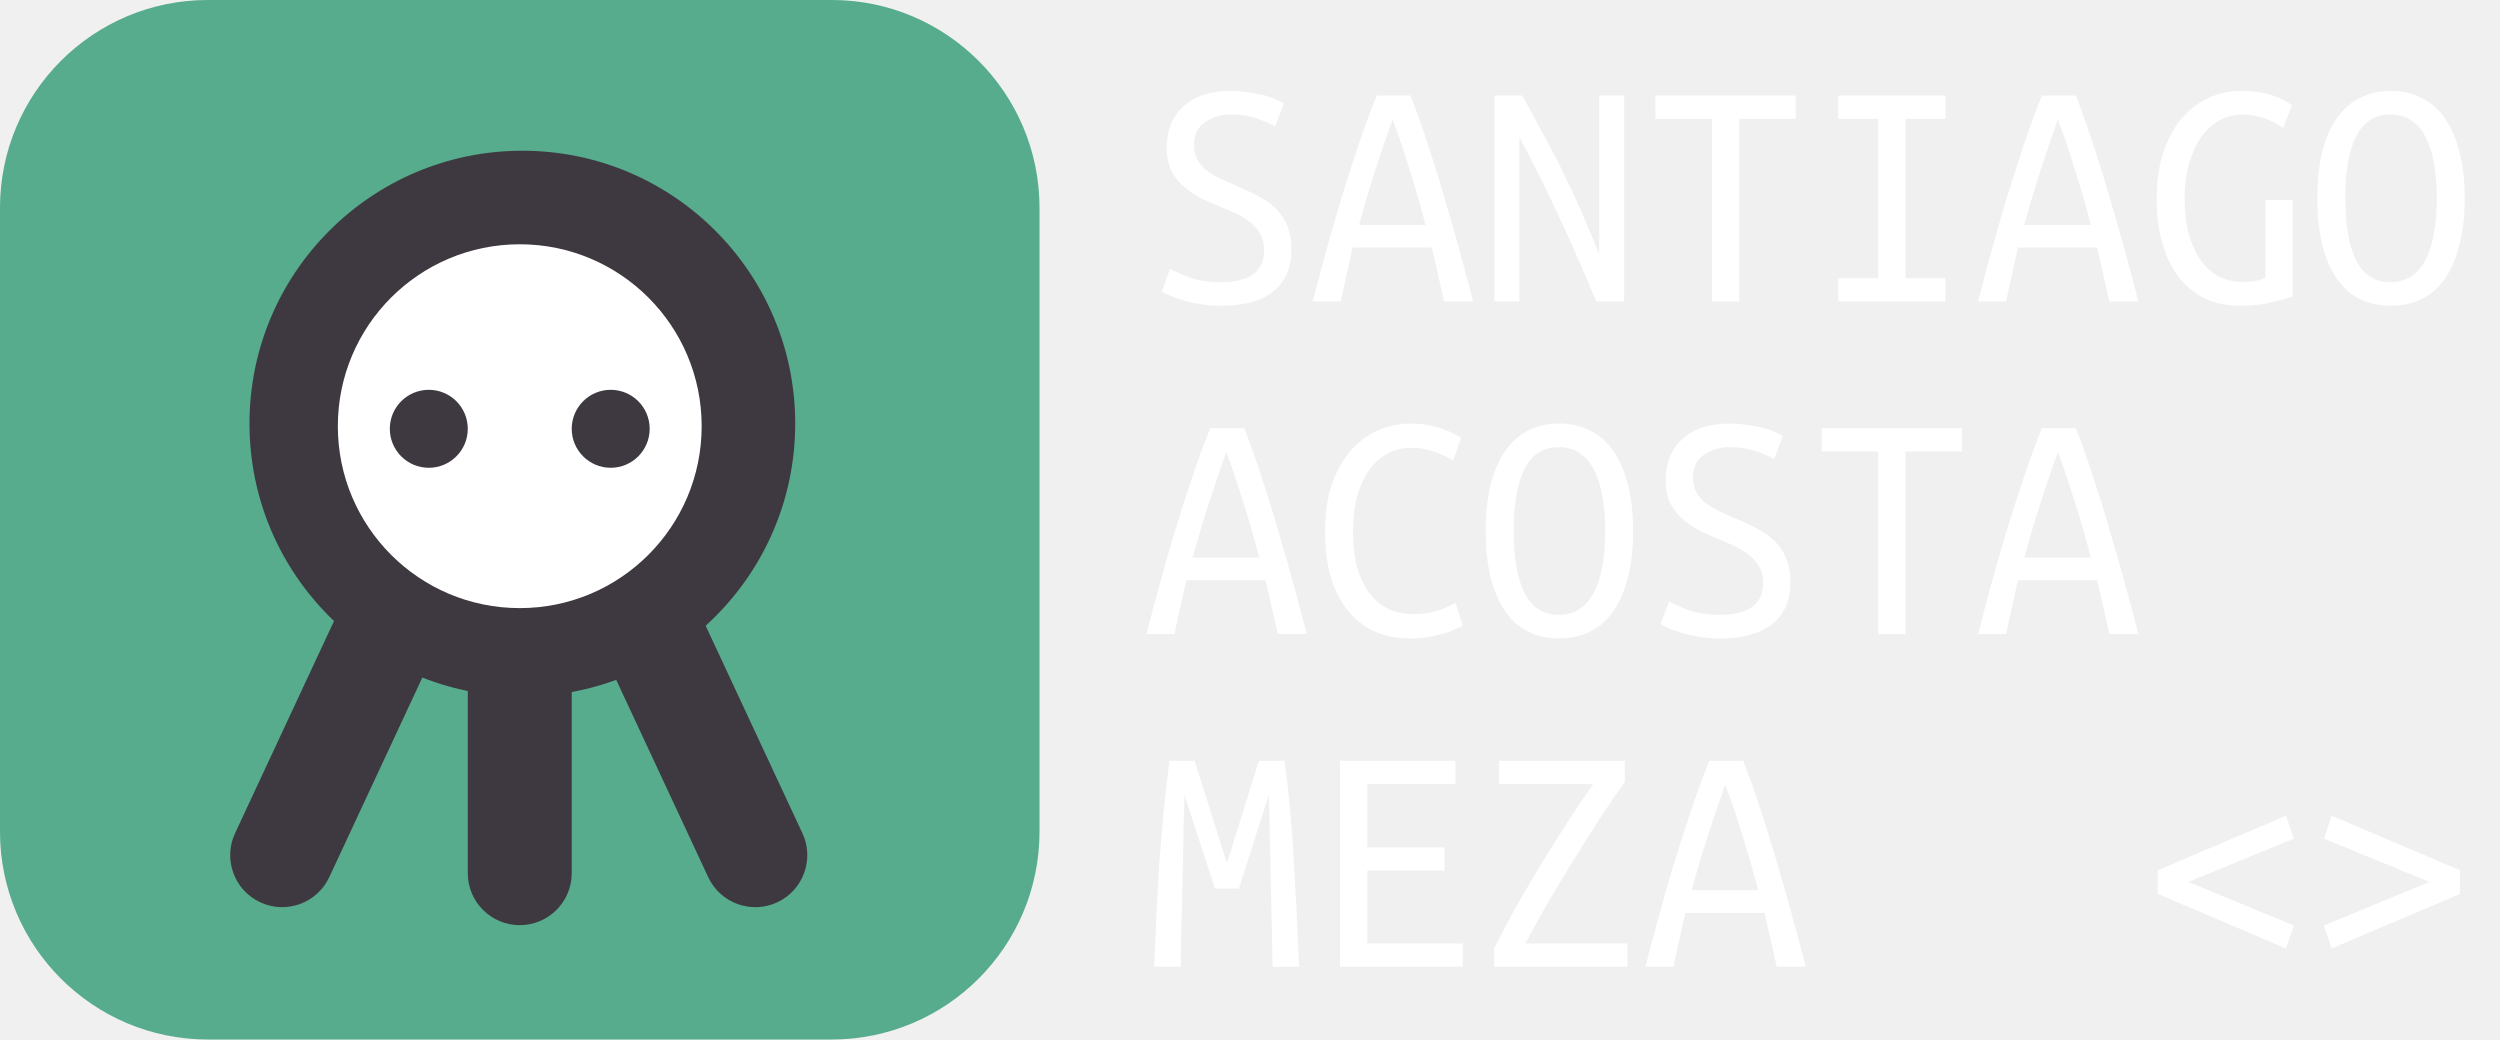
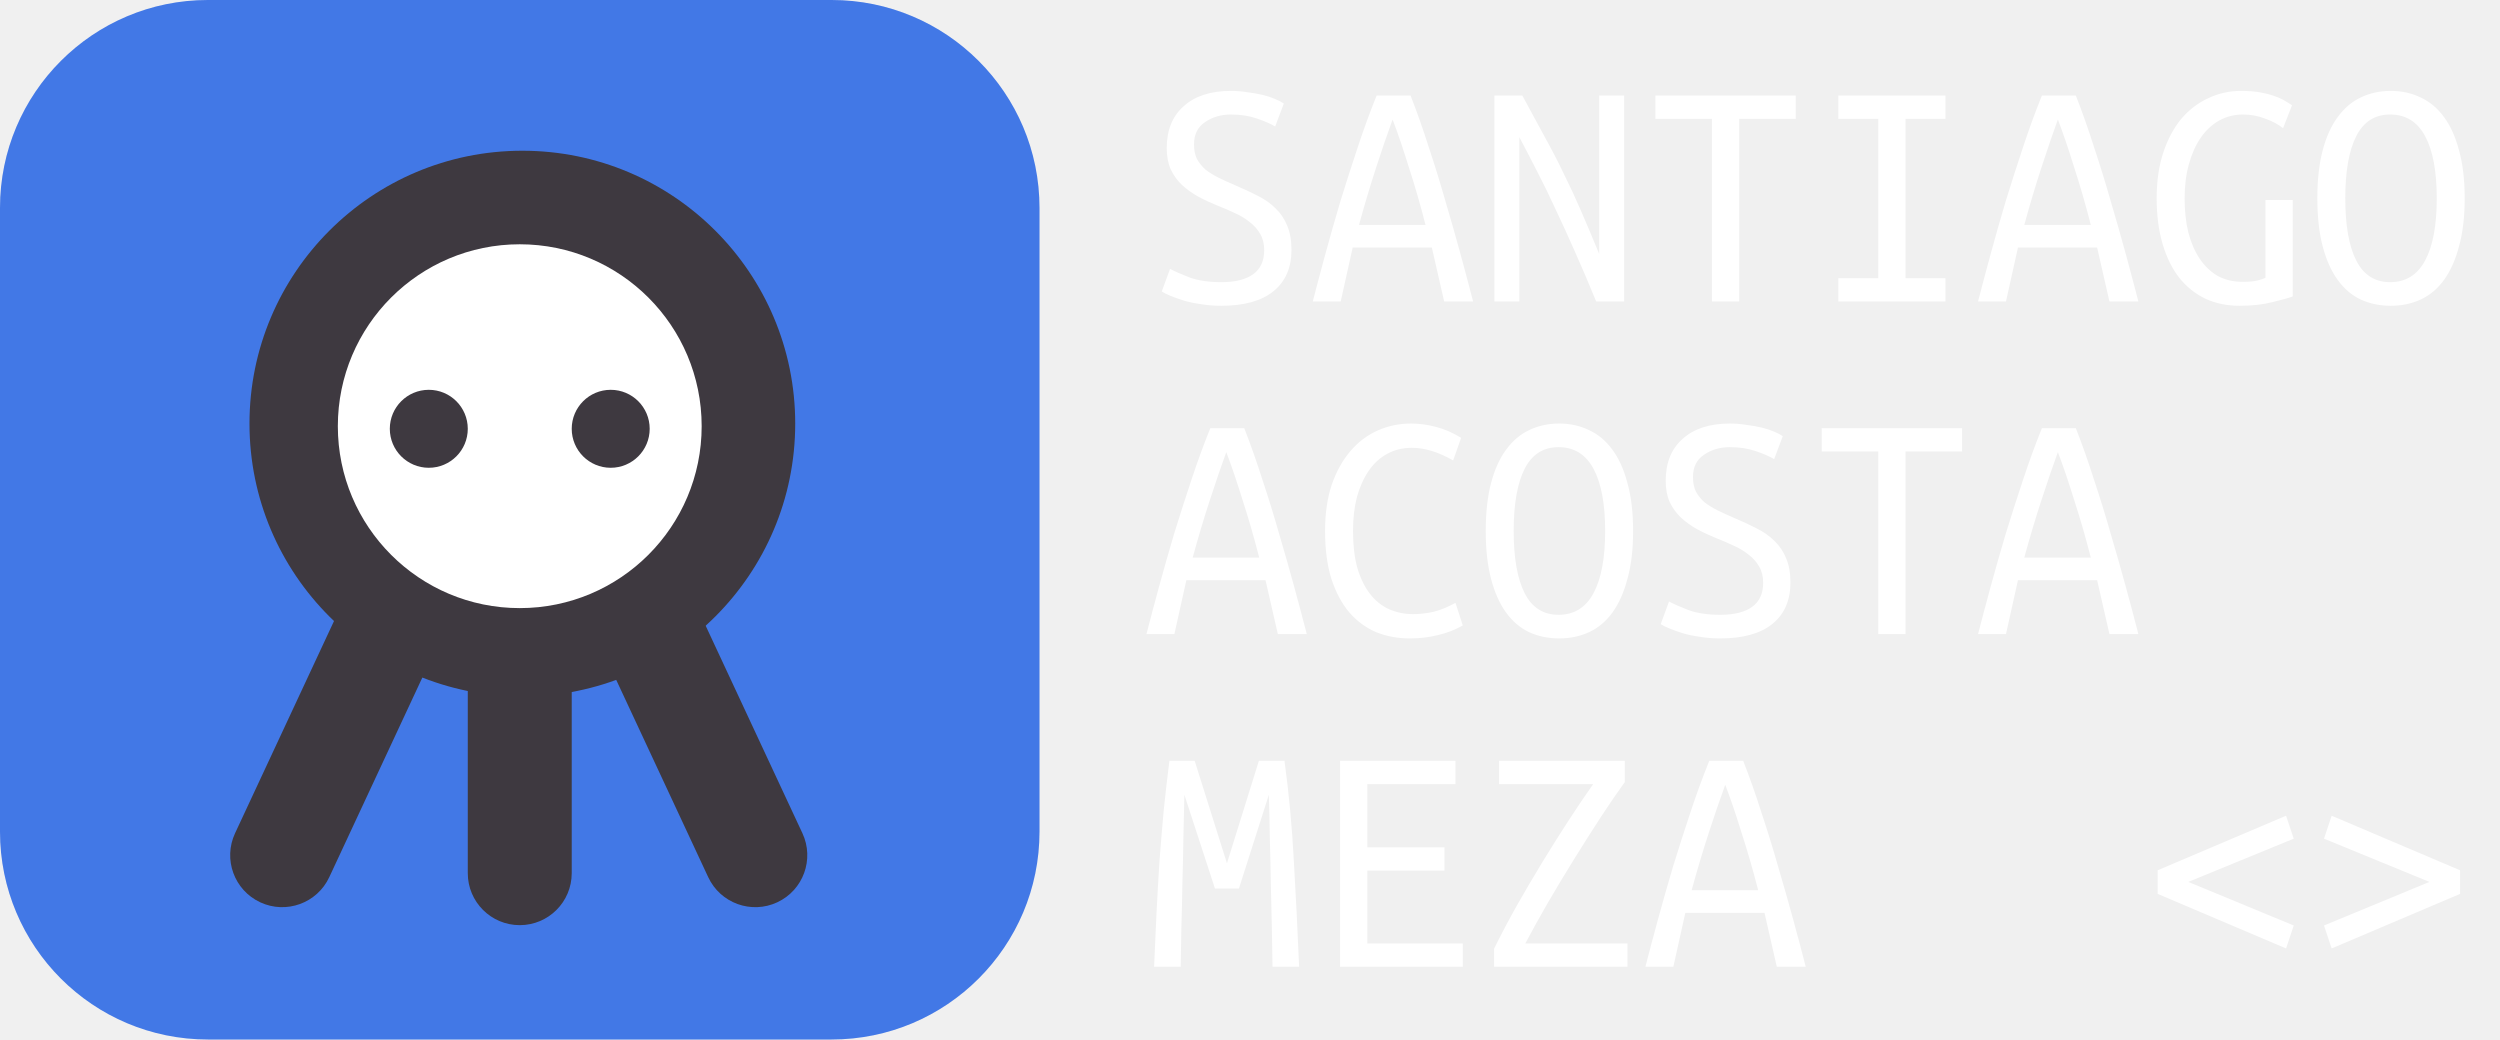
<svg xmlns="http://www.w3.org/2000/svg" width="481" height="200" viewBox="0 0 481 200" fill="none">
-   <rect width="200" height="200" rx="40" fill="#60BF9C" />
+   <rect width="200" height="200" rx="40" fill="#4985ff" />
  <rect width="200" height="200" rx="40" fill="black" fill-opacity="0.1" />
  <rect x="140.485" y="177.828" width="72.134" height="20" rx="10" transform="rotate(-115 140.485 177.828)" fill="#3E3940" />
  <rect x="41" y="169.375" width="72.134" height="20" rx="10" transform="rotate(-65 41 169.375)" fill="#3E3940" />
  <rect x="90" y="178" width="61" height="20" rx="10" transform="rotate(-90 90 178)" fill="#3E3940" />
  <circle cx="100.5" cy="81.5" r="52.5" fill="#3E3940" />
  <circle cx="100" cy="82" r="35" fill="white" />
  <circle cx="82.5" cy="82.5" r="7.5" transform="rotate(-180 82.5 82.5)" fill="#3E3940" />
  <circle cx="117.5" cy="82.5" r="7.5" transform="rotate(-180 117.5 82.5)" fill="#3E3940" />
  <path d="M234.976 54.288C237.664 54.288 239.712 53.776 241.12 52.752C242.528 51.728 243.232 50.192 243.232 48.144C243.232 46.907 242.976 45.861 242.464 45.008C241.952 44.112 241.269 43.344 240.416 42.704C239.563 42.021 238.603 41.445 237.536 40.976C236.469 40.464 235.381 39.995 234.272 39.568C232.992 39.056 231.755 38.48 230.56 37.84C229.408 37.2 228.363 36.453 227.424 35.6C226.528 34.747 225.803 33.744 225.248 32.592C224.736 31.44 224.48 30.075 224.48 28.496C224.48 25.04 225.568 22.352 227.744 20.432C229.92 18.469 232.949 17.488 236.832 17.488C237.899 17.488 238.944 17.573 239.968 17.744C241.035 17.872 242.016 18.043 242.912 18.256C243.808 18.469 244.597 18.725 245.28 19.024C246.005 19.323 246.581 19.621 247.008 19.92L245.344 24.336C244.491 23.824 243.317 23.312 241.824 22.8C240.331 22.288 238.667 22.032 236.832 22.032C234.912 22.032 233.248 22.523 231.84 23.504C230.432 24.443 229.728 25.872 229.728 27.792C229.728 28.901 229.92 29.84 230.304 30.608C230.731 31.376 231.285 32.059 231.968 32.656C232.693 33.211 233.525 33.723 234.464 34.192C235.403 34.661 236.427 35.131 237.536 35.6C239.157 36.283 240.629 36.965 241.952 37.648C243.317 38.331 244.469 39.141 245.408 40.08C246.389 41.019 247.136 42.128 247.648 43.408C248.203 44.688 248.48 46.245 248.48 48.08C248.48 51.536 247.307 54.203 244.96 56.08C242.656 57.915 239.328 58.832 234.976 58.832C233.568 58.832 232.245 58.725 231.008 58.512C229.771 58.341 228.661 58.107 227.68 57.808C226.741 57.509 225.909 57.211 225.184 56.912C224.459 56.613 223.904 56.336 223.52 56.08L225.12 51.728C225.973 52.197 227.232 52.752 228.896 53.392C230.56 53.989 232.587 54.288 234.976 54.288ZM277.856 58L275.488 47.632H260.256L257.952 58H252.576C253.301 55.184 254.112 52.133 255.008 48.848C255.904 45.563 256.864 42.192 257.888 38.736C258.955 35.28 260.064 31.824 261.216 28.368C262.368 24.869 263.584 21.541 264.864 18.384H271.392C272.629 21.541 273.803 24.869 274.912 28.368C276.064 31.824 277.131 35.28 278.112 38.736C279.136 42.192 280.096 45.563 280.992 48.848C281.888 52.133 282.699 55.184 283.424 58H277.856ZM267.936 22.992C266.955 25.68 265.888 28.795 264.736 32.336C263.584 35.877 262.496 39.525 261.472 43.28H274.272C273.291 39.44 272.224 35.749 271.072 32.208C269.963 28.624 268.917 25.552 267.936 22.992ZM307.104 58C305.653 54.459 304.288 51.259 303.008 48.4C301.728 45.499 300.491 42.789 299.296 40.272C298.144 37.755 296.992 35.387 295.84 33.168C294.688 30.907 293.515 28.645 292.32 26.384V58H287.52V18.384H292.896C294.645 21.584 296.16 24.379 297.44 26.768C298.763 29.157 299.957 31.483 301.024 33.744C302.133 35.963 303.2 38.267 304.224 40.656C305.248 43.003 306.4 45.733 307.68 48.848V18.384H312.48V58H307.104ZM345.504 18.384V22.864H334.624V58H329.376V22.864H318.496V18.384H345.504ZM366.624 22.864V53.52H374.304V58H353.696V53.52H361.376V22.864H353.696V18.384H374.304V22.864H366.624ZM405.856 58L403.488 47.632H388.256L385.952 58H380.576C381.301 55.184 382.112 52.133 383.008 48.848C383.904 45.563 384.864 42.192 385.888 38.736C386.955 35.28 388.064 31.824 389.216 28.368C390.368 24.869 391.584 21.541 392.864 18.384H399.392C400.629 21.541 401.803 24.869 402.912 28.368C404.064 31.824 405.131 35.28 406.112 38.736C407.136 42.192 408.096 45.563 408.992 48.848C409.888 52.133 410.699 55.184 411.424 58H405.856ZM395.936 22.992C394.955 25.68 393.888 28.795 392.736 32.336C391.584 35.877 390.496 39.525 389.472 43.28H402.272C401.291 39.44 400.224 35.749 399.072 32.208C397.963 28.624 396.917 25.552 395.936 22.992ZM435.872 38.48H441.12V57.04C440.309 57.339 439.008 57.701 437.216 58.128C435.424 58.597 433.312 58.832 430.88 58.832C428.491 58.832 426.315 58.384 424.352 57.488C422.389 56.549 420.704 55.205 419.296 53.456C417.931 51.707 416.864 49.552 416.096 46.992C415.328 44.389 414.944 41.445 414.944 38.16C414.944 34.832 415.371 31.888 416.224 29.328C417.077 26.768 418.229 24.613 419.68 22.864C421.173 21.115 422.901 19.792 424.864 18.896C426.827 17.957 428.939 17.488 431.2 17.488C432.651 17.488 433.931 17.595 435.04 17.808C436.149 18.021 437.088 18.277 437.856 18.576C438.667 18.875 439.328 19.195 439.84 19.536C440.352 19.835 440.736 20.069 440.992 20.24L439.264 24.656C438.283 23.888 437.109 23.269 435.744 22.8C434.421 22.288 433.013 22.032 431.52 22.032C429.899 22.032 428.384 22.416 426.976 23.184C425.611 23.952 424.437 25.04 423.456 26.448C422.475 27.856 421.707 29.563 421.152 31.568C420.597 33.531 420.32 35.728 420.32 38.16C420.32 40.549 420.555 42.725 421.024 44.688C421.536 46.651 422.261 48.336 423.2 49.744C424.139 51.152 425.291 52.261 426.656 53.072C428.064 53.84 429.664 54.224 431.456 54.224C432.693 54.224 433.653 54.139 434.336 53.968C435.019 53.797 435.531 53.627 435.872 53.456V38.48ZM445.856 38.16C445.856 34.619 446.197 31.547 446.88 28.944C447.563 26.341 448.523 24.208 449.76 22.544C450.997 20.837 452.469 19.579 454.176 18.768C455.925 17.915 457.867 17.488 460 17.488C462.091 17.488 464.011 17.915 465.76 18.768C467.509 19.579 469.003 20.837 470.24 22.544C471.477 24.208 472.437 26.341 473.12 28.944C473.845 31.547 474.208 34.619 474.208 38.16C474.208 41.701 473.845 44.773 473.12 47.376C472.437 49.979 471.477 52.133 470.24 53.84C469.003 55.547 467.509 56.805 465.76 57.616C464.011 58.427 462.091 58.832 460 58.832C457.867 58.832 455.925 58.427 454.176 57.616C452.469 56.805 450.997 55.547 449.76 53.84C448.523 52.133 447.563 49.979 446.88 47.376C446.197 44.773 445.856 41.701 445.856 38.16ZM451.232 38.16C451.232 43.365 451.936 47.355 453.344 50.128C454.752 52.901 456.928 54.288 459.872 54.288C462.859 54.288 465.099 52.901 466.592 50.128C468.085 47.355 468.832 43.365 468.832 38.16C468.832 32.955 468.085 28.965 466.592 26.192C465.099 23.419 462.859 22.032 459.872 22.032C456.928 22.032 454.752 23.419 453.344 26.192C451.936 28.965 451.232 32.955 451.232 38.16ZM245.856 122L243.488 111.632H228.256L225.952 122H220.576C221.301 119.184 222.112 116.133 223.008 112.848C223.904 109.563 224.864 106.192 225.888 102.736C226.955 99.28 228.064 95.824 229.216 92.368C230.368 88.869 231.584 85.541 232.864 82.384H239.392C240.629 85.541 241.803 88.869 242.912 92.368C244.064 95.824 245.131 99.28 246.112 102.736C247.136 106.192 248.096 109.563 248.992 112.848C249.888 116.133 250.699 119.184 251.424 122H245.856ZM235.936 86.992C234.955 89.68 233.888 92.795 232.736 96.336C231.584 99.877 230.496 103.525 229.472 107.28H242.272C241.291 103.44 240.224 99.749 239.072 96.208C237.963 92.624 236.917 89.552 235.936 86.992ZM281.44 120.336C279.947 121.189 278.347 121.808 276.64 122.192C274.976 122.619 273.184 122.832 271.264 122.832C268.917 122.832 266.741 122.427 264.736 121.616C262.773 120.763 261.067 119.504 259.616 117.84C258.165 116.133 257.013 113.979 256.16 111.376C255.349 108.773 254.944 105.701 254.944 102.16C254.944 98.789 255.371 95.824 256.224 93.264C257.12 90.704 258.315 88.549 259.808 86.8C261.301 85.051 263.051 83.728 265.056 82.832C267.061 81.936 269.195 81.488 271.456 81.488C273.035 81.488 274.635 81.701 276.256 82.128C277.92 82.555 279.541 83.259 281.12 84.24L279.584 88.592C276.768 86.971 274.123 86.16 271.648 86.16C269.899 86.16 268.32 86.544 266.912 87.312C265.547 88.037 264.373 89.104 263.392 90.512C262.411 91.92 261.643 93.605 261.088 95.568C260.576 97.531 260.32 99.728 260.32 102.16C260.32 104.891 260.597 107.259 261.152 109.264C261.749 111.269 262.56 112.933 263.584 114.256C264.608 115.579 265.824 116.56 267.232 117.2C268.683 117.84 270.24 118.16 271.904 118.16C273.141 118.16 274.443 118.011 275.808 117.712C277.173 117.371 278.581 116.795 280.032 115.984L281.44 120.336ZM285.856 102.16C285.856 98.619 286.197 95.547 286.88 92.944C287.563 90.341 288.523 88.208 289.76 86.544C290.997 84.837 292.469 83.579 294.176 82.768C295.925 81.915 297.867 81.488 300 81.488C302.091 81.488 304.011 81.915 305.76 82.768C307.509 83.579 309.003 84.837 310.24 86.544C311.477 88.208 312.437 90.341 313.12 92.944C313.845 95.547 314.208 98.619 314.208 102.16C314.208 105.701 313.845 108.773 313.12 111.376C312.437 113.979 311.477 116.133 310.24 117.84C309.003 119.547 307.509 120.805 305.76 121.616C304.011 122.427 302.091 122.832 300 122.832C297.867 122.832 295.925 122.427 294.176 121.616C292.469 120.805 290.997 119.547 289.76 117.84C288.523 116.133 287.563 113.979 286.88 111.376C286.197 108.773 285.856 105.701 285.856 102.16ZM291.232 102.16C291.232 107.365 291.936 111.355 293.344 114.128C294.752 116.901 296.928 118.288 299.872 118.288C302.859 118.288 305.099 116.901 306.592 114.128C308.085 111.355 308.832 107.365 308.832 102.16C308.832 96.955 308.085 92.965 306.592 90.192C305.099 87.419 302.859 86.032 299.872 86.032C296.928 86.032 294.752 87.419 293.344 90.192C291.936 92.965 291.232 96.955 291.232 102.16ZM330.976 118.288C333.664 118.288 335.712 117.776 337.12 116.752C338.528 115.728 339.232 114.192 339.232 112.144C339.232 110.907 338.976 109.861 338.464 109.008C337.952 108.112 337.269 107.344 336.416 106.704C335.563 106.021 334.603 105.445 333.536 104.976C332.469 104.464 331.381 103.995 330.272 103.568C328.992 103.056 327.755 102.48 326.56 101.84C325.408 101.2 324.363 100.453 323.424 99.6C322.528 98.747 321.803 97.744 321.248 96.592C320.736 95.44 320.48 94.075 320.48 92.496C320.48 89.04 321.568 86.352 323.744 84.432C325.92 82.469 328.949 81.488 332.832 81.488C333.899 81.488 334.944 81.573 335.968 81.744C337.035 81.872 338.016 82.043 338.912 82.256C339.808 82.469 340.597 82.725 341.28 83.024C342.005 83.323 342.581 83.621 343.008 83.92L341.344 88.336C340.491 87.824 339.317 87.312 337.824 86.8C336.331 86.288 334.667 86.032 332.832 86.032C330.912 86.032 329.248 86.523 327.84 87.504C326.432 88.443 325.728 89.872 325.728 91.792C325.728 92.901 325.92 93.84 326.304 94.608C326.731 95.376 327.285 96.059 327.968 96.656C328.693 97.211 329.525 97.723 330.464 98.192C331.403 98.661 332.427 99.131 333.536 99.6C335.157 100.283 336.629 100.965 337.952 101.648C339.317 102.331 340.469 103.141 341.408 104.08C342.389 105.019 343.136 106.128 343.648 107.408C344.203 108.688 344.48 110.245 344.48 112.08C344.48 115.536 343.307 118.203 340.96 120.08C338.656 121.915 335.328 122.832 330.976 122.832C329.568 122.832 328.245 122.725 327.008 122.512C325.771 122.341 324.661 122.107 323.68 121.808C322.741 121.509 321.909 121.211 321.184 120.912C320.459 120.613 319.904 120.336 319.52 120.08L321.12 115.728C321.973 116.197 323.232 116.752 324.896 117.392C326.56 117.989 328.587 118.288 330.976 118.288ZM377.504 82.384V86.864H366.624V122H361.376V86.864H350.496V82.384H377.504ZM405.856 122L403.488 111.632H388.256L385.952 122H380.576C381.301 119.184 382.112 116.133 383.008 112.848C383.904 109.563 384.864 106.192 385.888 102.736C386.955 99.28 388.064 95.824 389.216 92.368C390.368 88.869 391.584 85.541 392.864 82.384H399.392C400.629 85.541 401.803 88.869 402.912 92.368C404.064 95.824 405.131 99.28 406.112 102.736C407.136 106.192 408.096 109.563 408.992 112.848C409.888 116.133 410.699 119.184 411.424 122H405.856ZM395.936 86.992C394.955 89.68 393.888 92.795 392.736 96.336C391.584 99.877 390.496 103.525 389.472 107.28H402.272C401.291 103.44 400.224 99.749 399.072 96.208C397.963 92.624 396.917 89.552 395.936 86.992ZM236.064 166.096L242.208 146.384H247.136C247.989 152.613 248.587 158.992 248.928 165.52C249.312 172.048 249.653 178.875 249.952 186H244.832C244.789 183.696 244.747 181.2 244.704 178.512C244.661 175.824 244.597 173.051 244.512 170.192C244.469 167.333 244.405 164.432 244.32 161.488C244.277 158.544 244.213 155.685 244.128 152.912L238.368 170.96H233.76L227.872 152.912C227.829 155.685 227.765 158.544 227.68 161.488C227.637 164.389 227.573 167.291 227.488 170.192C227.445 173.051 227.381 175.824 227.296 178.512C227.253 181.2 227.211 183.696 227.168 186H222.048C222.176 182.757 222.325 179.429 222.496 176.016C222.667 172.603 222.859 169.211 223.072 165.84C223.328 162.469 223.605 159.141 223.904 155.856C224.245 152.571 224.608 149.413 224.992 146.384H229.856L236.064 166.096ZM257.824 186V146.384H280.032V150.864H263.072V163.024H277.92V167.504H263.072V181.52H281.44V186H257.824ZM312.608 150.48C311.243 152.357 309.707 154.597 308 157.2C306.336 159.76 304.629 162.448 302.88 165.264C301.131 168.08 299.424 170.917 297.76 173.776C296.139 176.592 294.709 179.173 293.472 181.52H313.12V186H287.456V182.544C288.779 179.856 290.229 177.104 291.808 174.288C293.429 171.429 295.072 168.635 296.736 165.904C298.4 163.173 300.064 160.528 301.728 157.968C303.392 155.408 304.992 153.04 306.528 150.864H288.416V146.384H312.608V150.48ZM341.856 186L339.488 175.632H324.256L321.952 186H316.576C317.301 183.184 318.112 180.133 319.008 176.848C319.904 173.563 320.864 170.192 321.888 166.736C322.955 163.28 324.064 159.824 325.216 156.368C326.368 152.869 327.584 149.541 328.864 146.384H335.392C336.629 149.541 337.803 152.869 338.912 156.368C340.064 159.824 341.131 163.28 342.112 166.736C343.136 170.192 344.096 173.563 344.992 176.848C345.888 180.133 346.699 183.184 347.424 186H341.856ZM331.936 150.992C330.955 153.68 329.888 156.795 328.736 160.336C327.584 163.877 326.496 167.525 325.472 171.28H338.272C337.291 167.44 336.224 163.749 335.072 160.208C333.963 156.624 332.917 153.552 331.936 150.992ZM421.024 169.68L441.312 178.064L439.84 182.48L415.136 171.984V167.44L439.84 156.944L441.312 161.36L421.024 169.68ZM447.136 161.36L448.608 156.944L473.312 167.44V171.984L448.608 182.48L447.136 178.064L467.424 169.68L447.136 161.36Z" fill="white" />
</svg>
